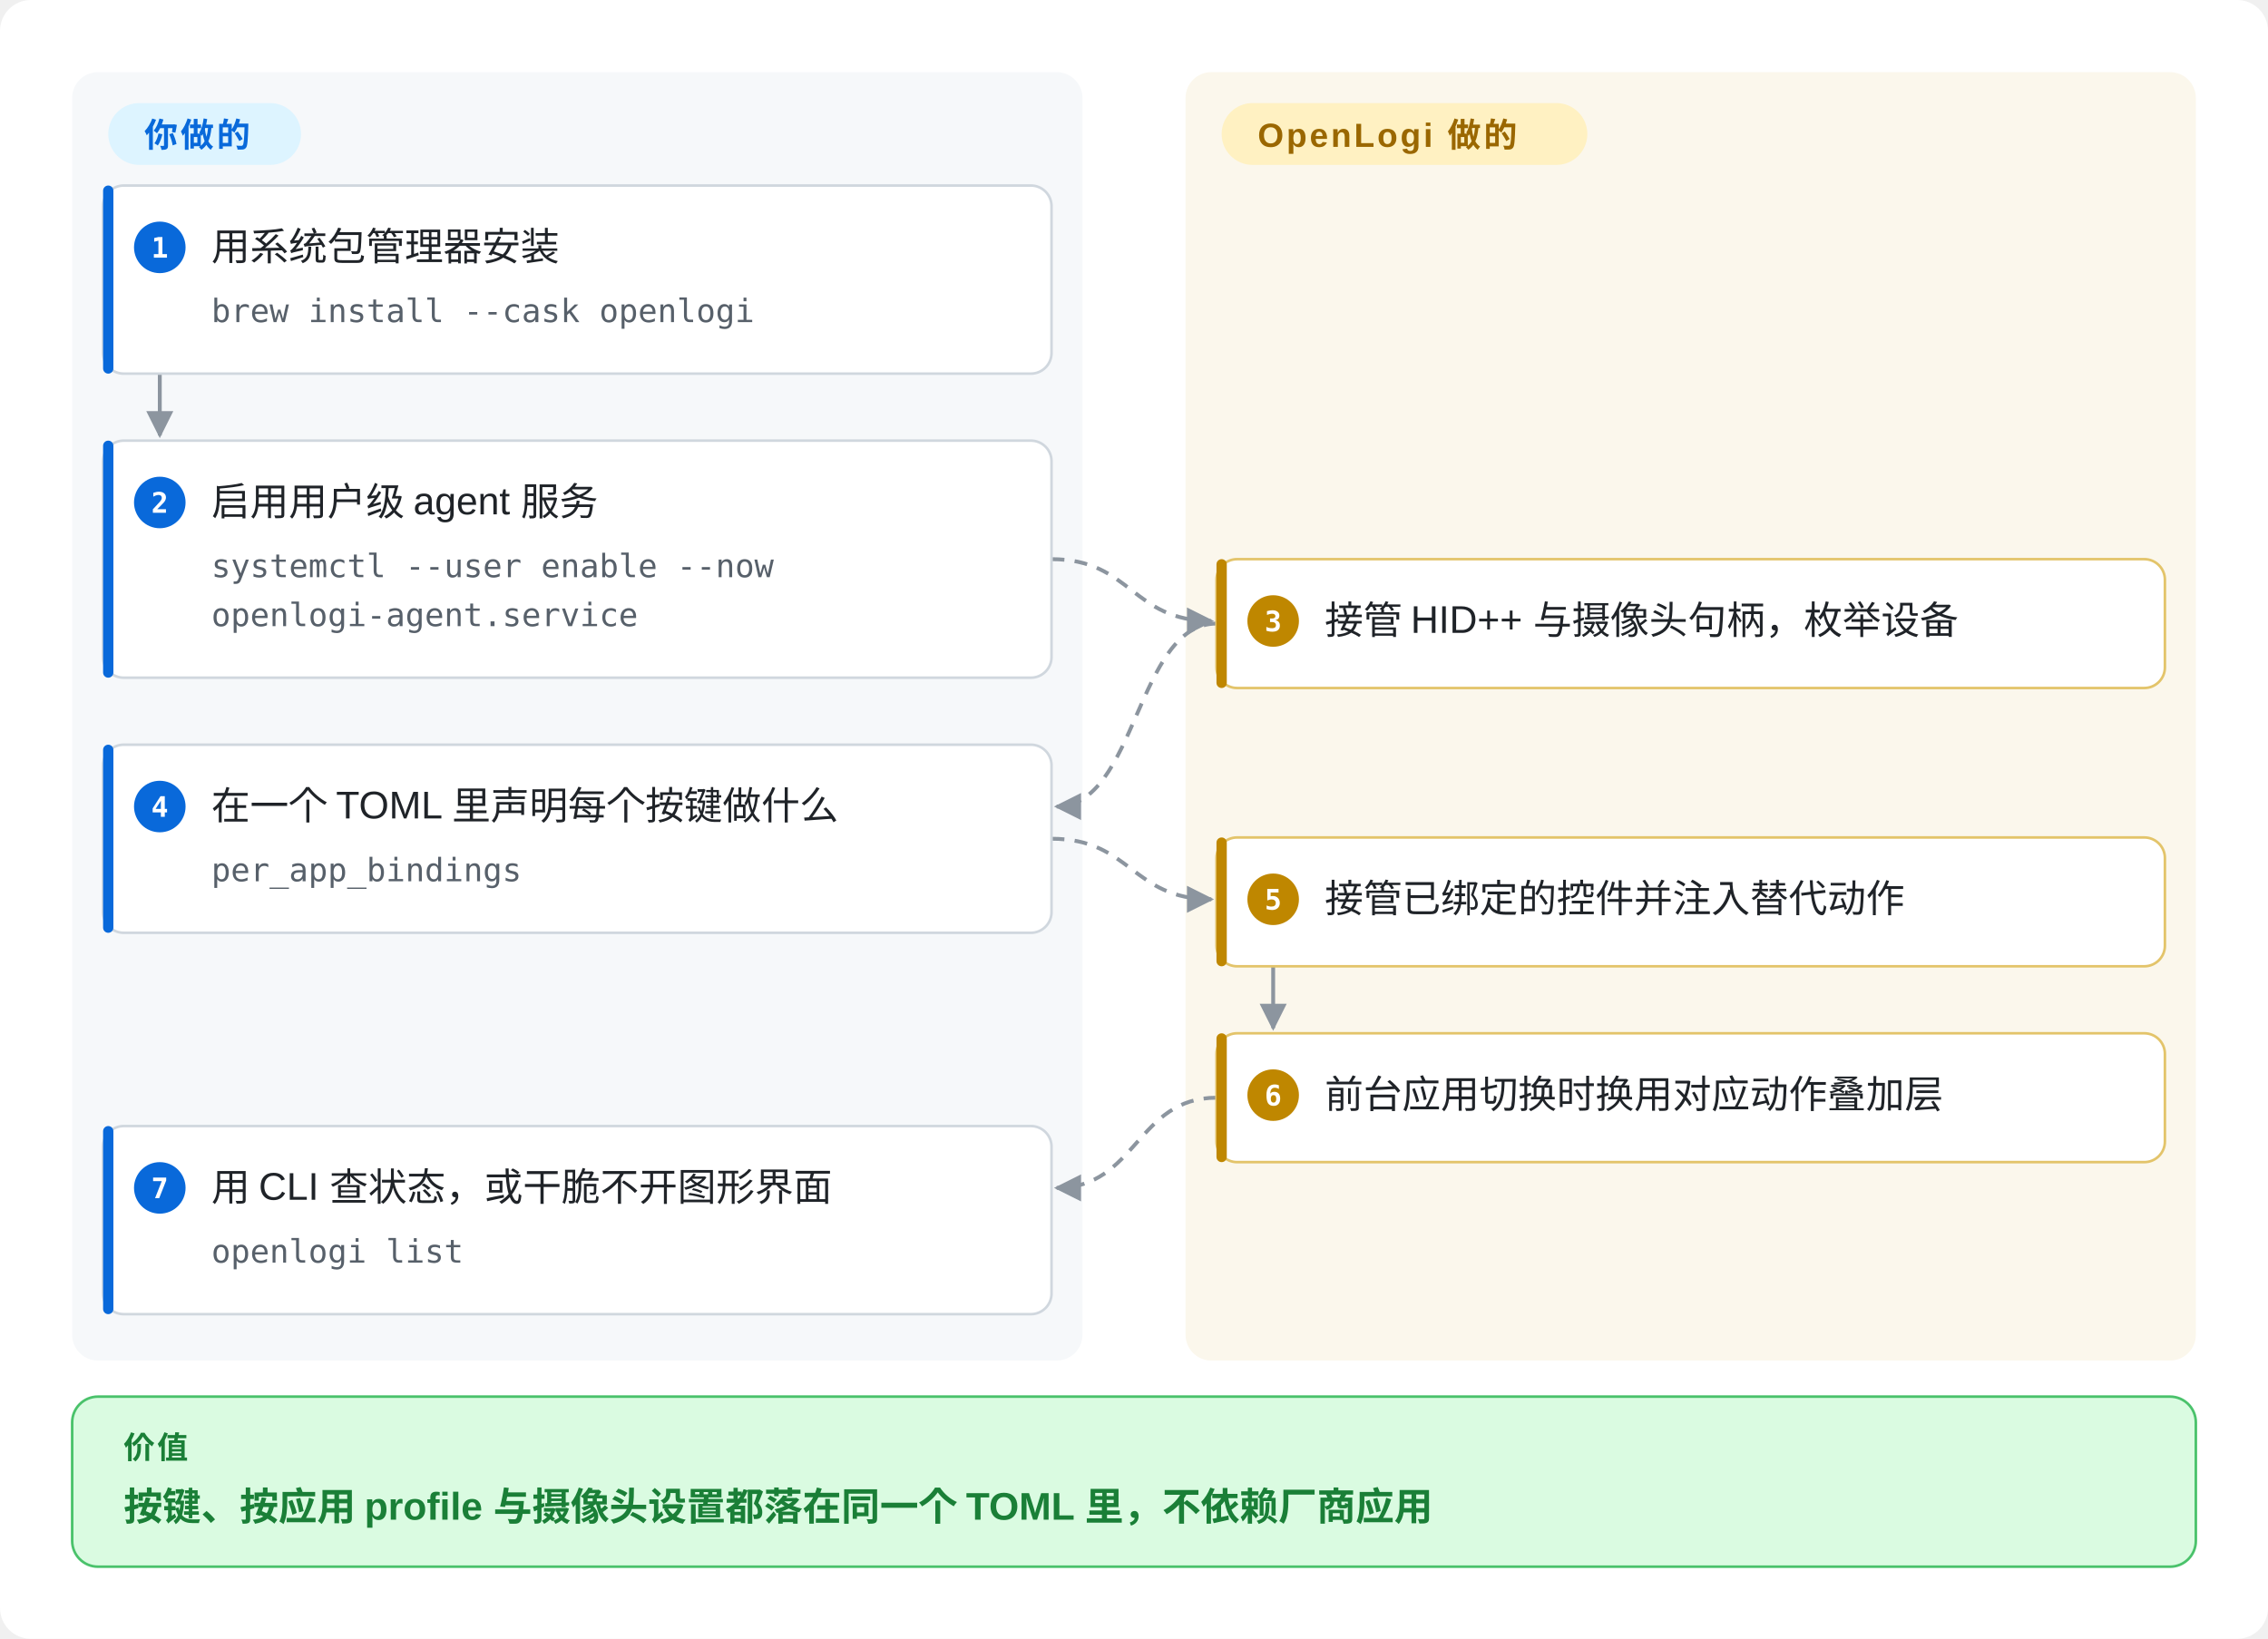
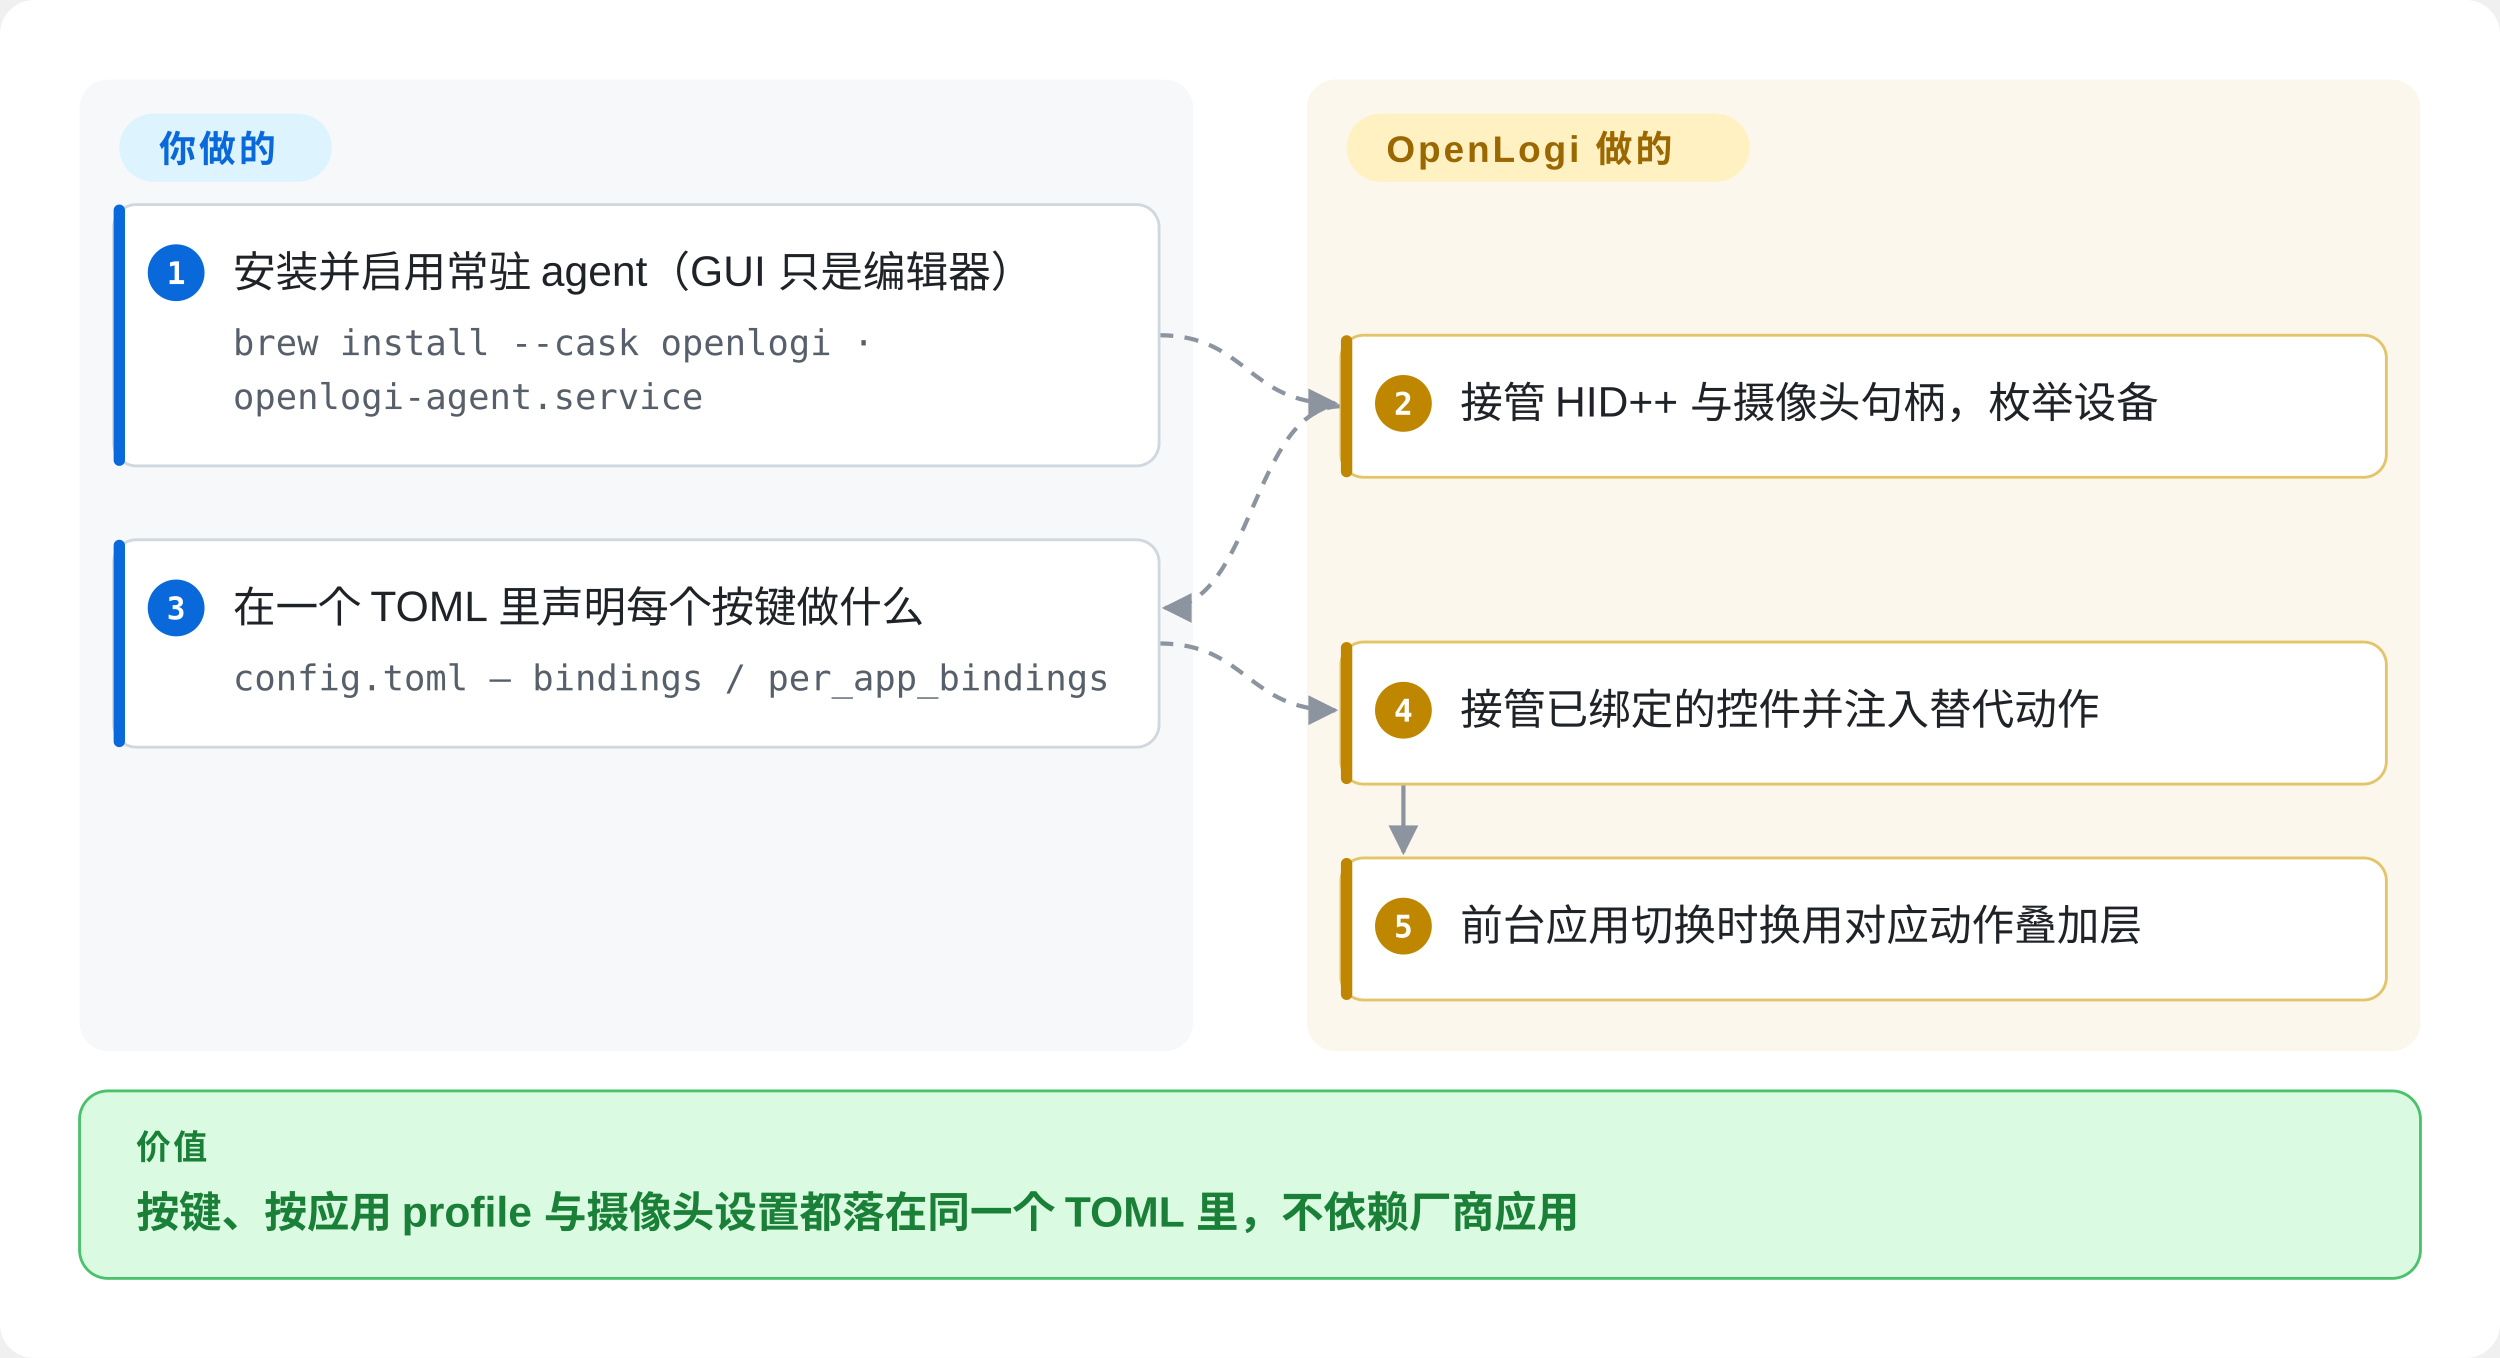
- <svg xmlns="http://www.w3.org/2000/svg" width="880" height="636" viewBox="0 0 880 636" role="img">
+ <svg xmlns="http://www.w3.org/2000/svg" width="880" height="478" viewBox="0 0 880 478" role="img">
  <style>
.bg{fill:#ffffff}.lane{fill:#f6f8fa}.laneT{fill:#fbf7ec}
.hdr{font:600 13px 'PingFang SC','Hiragino Sans GB','Microsoft YaHei','Helvetica Neue',Arial,sans-serif;letter-spacing:.08em}
.hY{fill:#0969da}.hT{fill:#9a6700}
.pillY{fill:#ddf4ff}.pillT{fill:#fff1c2}
.card{fill:#ffffff;stroke:#d0d7de;stroke-width:1}
.cardT{fill:#ffffff;stroke:#e3c46a;stroke-width:1}
.accY{fill:#0969da}.accT{fill:#bf8700}
.t{font:500 15px 'PingFang SC','Hiragino Sans GB','Microsoft YaHei','Helvetica Neue',Arial,sans-serif;fill:#1f2328}
.c{font:12.5px 'SF Mono',Menlo,Consolas,monospace;fill:#57606a}
.num{font:700 11px 'SF Mono',Menlo,Consolas,monospace;fill:#ffffff}
.edge{stroke:#8c959f;stroke-width:1.5;fill:none}
.hand{stroke:#8c959f;stroke-width:1.5;fill:none;stroke-dasharray:5 4}
.ah{fill:#8c959f}
.val{fill:#dafbe1;stroke:#4ac26b;stroke-width:1}
.valK{font:700 12px 'PingFang SC','Hiragino Sans GB','Microsoft YaHei','Helvetica Neue',Arial,sans-serif;fill:#1a7f37;letter-spacing:.08em}
.valT{font:600 15px 'PingFang SC','Hiragino Sans GB','Microsoft YaHei','Helvetica Neue',Arial,sans-serif;fill:#1a7f37}
@media (prefers-color-scheme: dark){
.bg{fill:#0d1117}.lane{fill:#161b22}.laneT{fill:#1c1a14}
.hY{fill:#58a6ff}.hT{fill:#d4a72c}.pillY{fill:#0c2d6b}.pillT{fill:#3b2e0a}
.card{fill:#0d1117;stroke:#30363d}.cardT{fill:#0d1117;stroke:#6e5a1f}
.accY{fill:#1f6feb}.accT{fill:#9e6a03}
.t{fill:#e6edf3}.c{fill:#8b949e}
.edge,.hand{stroke:#6e7681}.ah{fill:#6e7681}
.val{fill:#0f2d1a;stroke:#2ea043}.valK,.valT{fill:#3fb950}
}
</style>
  <defs>
    <marker id="a" viewBox="0 0 10 10" refX="9" refY="5" markerWidth="7" markerHeight="7" orient="auto-start-reverse">
      <path class="ah" d="M0,0 L10,5 L0,10 z" />
    </marker>
  </defs>
-   <rect class="bg" width="880" height="636" rx="12" />
-   <rect class="lane" x="28" y="28" width="392" height="500" rx="10" />
+   <rect class="bg" width="880" height="478" rx="12" />
+   <rect class="lane" x="28" y="28" width="392" height="342" rx="10" />
  <rect class="pillY" x="42" y="40" width="74.8" height="24" rx="12" />
  <text class="hdr hY" x="56" y="57">你做的</text>
-   <rect class="laneT" x="460" y="28" width="392" height="500" rx="10" />
+   <rect class="laneT" x="460" y="28" width="392" height="342" rx="10" />
  <rect class="pillT" x="474" y="40" width="141.9" height="24" rx="12" />
  <text class="hdr hT" x="488" y="57">OpenLogi 做的</text>
-   <path class="edge" d="M62,145 L62,169" marker-end="url(#a)" />
-   <path class="hand" d="M408,217.0 C439.0,217.0 439.0,241 470,241" marker-end="url(#a)" />
-   <path class="hand" d="M472,242.0 C441.0,242.0 441.0,313 410,313" marker-end="url(#a)" />
-   <path class="hand" d="M408,325.5 C439.0,325.5 439.0,349 470,349" marker-end="url(#a)" />
-   <path class="edge" d="M494,375 L494,399" marker-end="url(#a)" />
-   <path class="hand" d="M472,426.0 C441.0,426.0 441.0,461 410,461" marker-end="url(#a)" />
-   <rect class="card" x="40" y="72" width="368" height="73" rx="8" />
-   <rect class="accY" x="40" y="72" width="4" height="73" rx="2" />
+   <path class="hand" d="M408,118.0 C439.0,118.0 439.0,142 470,142" marker-end="url(#a)" />
+   <path class="hand" d="M472,143.0 C441.0,143.0 441.0,214 410,214" marker-end="url(#a)" />
+   <path class="hand" d="M408,226.5 C439.0,226.5 439.0,250 470,250" marker-end="url(#a)" />
+   <path class="edge" d="M494,276 L494,300" marker-end="url(#a)" />
+   <rect class="card" x="40" y="72" width="368" height="92" rx="8" />
+   <rect class="accY" x="40" y="72" width="4" height="92" rx="2" />
  <circle class="accY" cx="62" cy="96" r="10" />
  <text class="num" x="62" y="100" text-anchor="middle">1</text>
-   <text class="t" x="82" y="101">用系统包管理器安装</text>
-   <text class="c" x="82" y="125">brew install --cask openlogi</text>
-   <rect class="card" x="40" y="171" width="368" height="92" rx="8" />
-   <rect class="accY" x="40" y="171" width="4" height="92" rx="2" />
-   <circle class="accY" cx="62" cy="195" r="10" />
-   <text class="num" x="62" y="199" text-anchor="middle">2</text>
-   <text class="t" x="82" y="200">启用用户级 agent 服务</text>
-   <text class="c" x="82" y="224">systemctl --user enable --now</text>
-   <text class="c" x="82" y="243">openlogi-agent.service</text>
-   <rect class="cardT" x="472" y="217" width="368" height="50" rx="8" />
-   <rect class="accT" x="472" y="217" width="4" height="50" rx="2" />
-   <circle class="accT" cx="494" cy="241" r="10" />
-   <text class="num" x="494" y="245" text-anchor="middle">3</text>
-   <text class="t" x="514" y="246">接管 HID++ 与摄像头句柄，枚举设备</text>
-   <rect class="card" x="40" y="289" width="368" height="73" rx="8" />
-   <rect class="accY" x="40" y="289" width="4" height="73" rx="2" />
-   <circle class="accY" cx="62" cy="313" r="10" />
-   <text class="num" x="62" y="317" text-anchor="middle">4</text>
-   <text class="t" x="82" y="318">在一个 TOML 里声明每个按键做什么</text>
-   <text class="c" x="82" y="342">per_app_bindings</text>
-   <rect class="cardT" x="472" y="325" width="368" height="50" rx="8" />
-   <rect class="accT" x="472" y="325" width="4" height="50" rx="2" />
-   <circle class="accT" cx="494" cy="349" r="10" />
-   <text class="num" x="494" y="353" text-anchor="middle">5</text>
-   <text class="t" x="514" y="354">接管已绑定的控件并注入替代动作</text>
-   <rect class="cardT" x="472" y="401" width="368" height="50" rx="8" />
-   <rect class="accT" x="472" y="401" width="4" height="50" rx="2" />
-   <circle class="accT" cx="494" cy="425" r="10" />
-   <text class="num" x="494" y="429" text-anchor="middle">6</text>
-   <text class="t" x="514" y="430">前台应用切换时换用对应动作叠加层</text>
-   <rect class="card" x="40" y="437" width="368" height="73" rx="8" />
-   <rect class="accY" x="40" y="437" width="4" height="73" rx="2" />
-   <circle class="accY" cx="62" cy="461" r="10" />
-   <text class="num" x="62" y="465" text-anchor="middle">7</text>
-   <text class="t" x="82" y="466">用 CLI 查状态，或干脆不开图形界面</text>
-   <text class="c" x="82" y="490">openlogi list</text>
-   <rect class="val" x="28" y="542" width="824" height="66" rx="10" />
-   <text class="valK" x="48" y="566">价值</text>
-   <text class="valT" x="48" y="590">按键、按应用 profile 与摄像头设置都落在同一个 TOML 里，不依赖厂商应用</text>
+   <text class="t" x="82" y="101">安装并启用常驻 agent（GUI 只是编辑器）</text>
+   <text class="c" x="82" y="125">brew install --cask openlogi ·</text>
+   <text class="c" x="82" y="144">openlogi-agent.service</text>
+   <rect class="cardT" x="472" y="118" width="368" height="50" rx="8" />
+   <rect class="accT" x="472" y="118" width="4" height="50" rx="2" />
+   <circle class="accT" cx="494" cy="142" r="10" />
+   <text class="num" x="494" y="146" text-anchor="middle">2</text>
+   <text class="t" x="514" y="147">接管 HID++ 与摄像头句柄，枚举设备</text>
+   <rect class="card" x="40" y="190" width="368" height="73" rx="8" />
+   <rect class="accY" x="40" y="190" width="4" height="73" rx="2" />
+   <circle class="accY" cx="62" cy="214" r="10" />
+   <text class="num" x="62" y="218" text-anchor="middle">3</text>
+   <text class="t" x="82" y="219">在一个 TOML 里声明每个按键做什么</text>
+   <text class="c" x="82" y="243">config.toml — bindings / per_app_bindings</text>
+   <rect class="cardT" x="472" y="226" width="368" height="50" rx="8" />
+   <rect class="accT" x="472" y="226" width="4" height="50" rx="2" />
+   <circle class="accT" cx="494" cy="250" r="10" />
+   <text class="num" x="494" y="254" text-anchor="middle">4</text>
+   <text class="t" x="514" y="255">接管已绑定的控件并注入替代动作</text>
+   <rect class="cardT" x="472" y="302" width="368" height="50" rx="8" />
+   <rect class="accT" x="472" y="302" width="4" height="50" rx="2" />
+   <circle class="accT" cx="494" cy="326" r="10" />
+   <text class="num" x="494" y="330" text-anchor="middle">5</text>
+   <text class="t" x="514" y="331">前台应用切换时换用对应动作叠加层</text>
+   <rect class="val" x="28" y="384" width="824" height="66" rx="10" />
+   <text class="valK" x="48" y="408">价值</text>
+   <text class="valT" x="48" y="432">按键、按应用 profile 与摄像头设置都落在同一个 TOML 里，不依赖厂商应用</text>
</svg>
